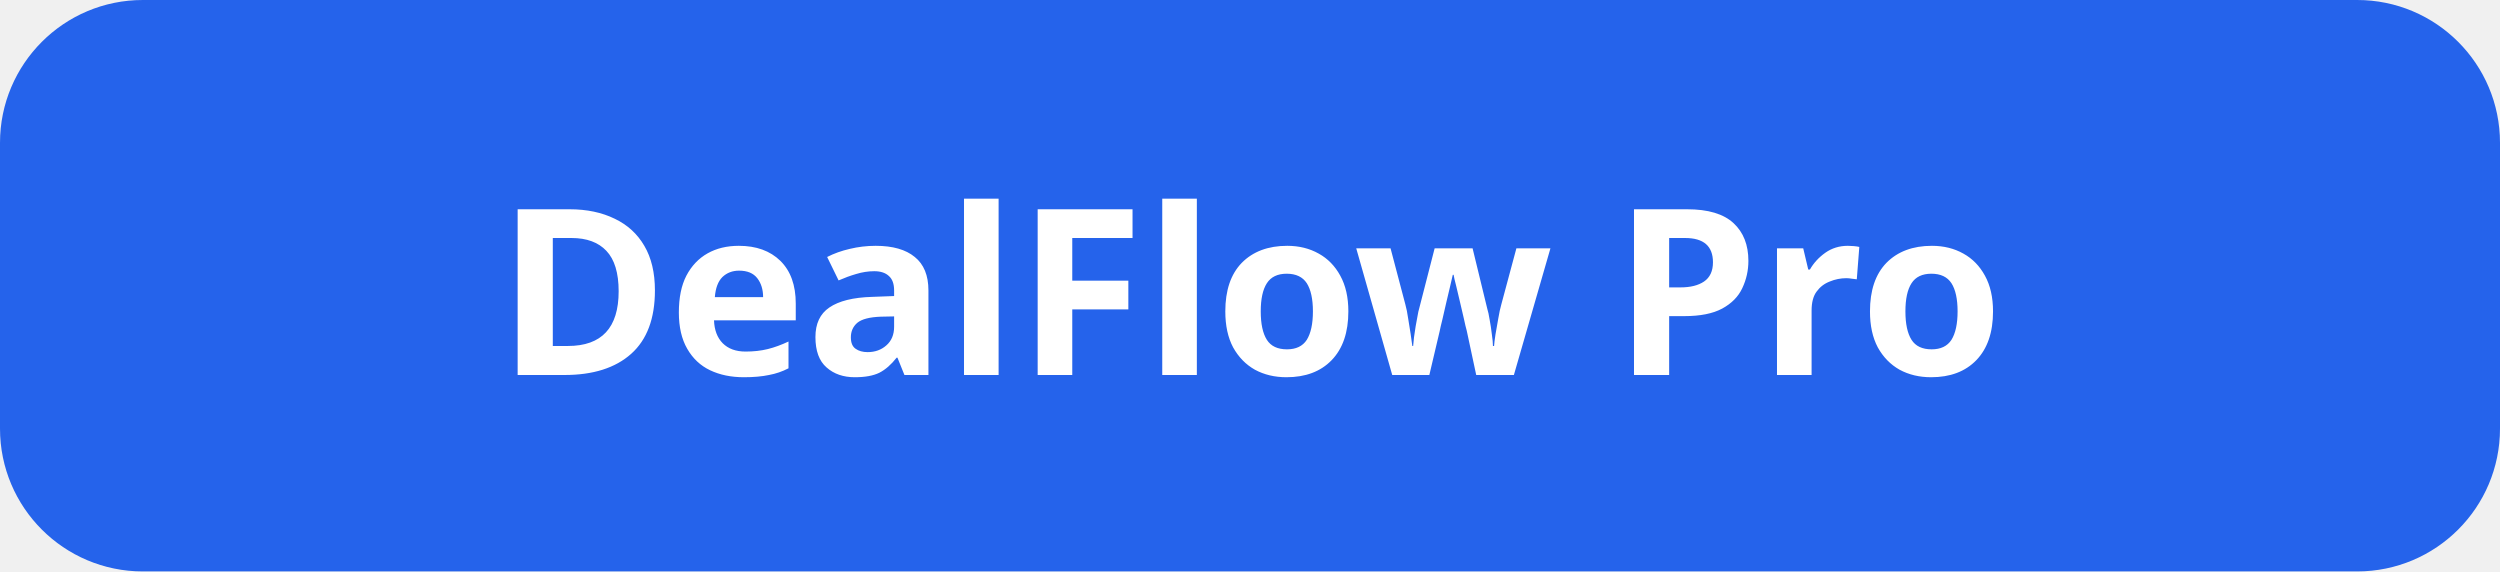
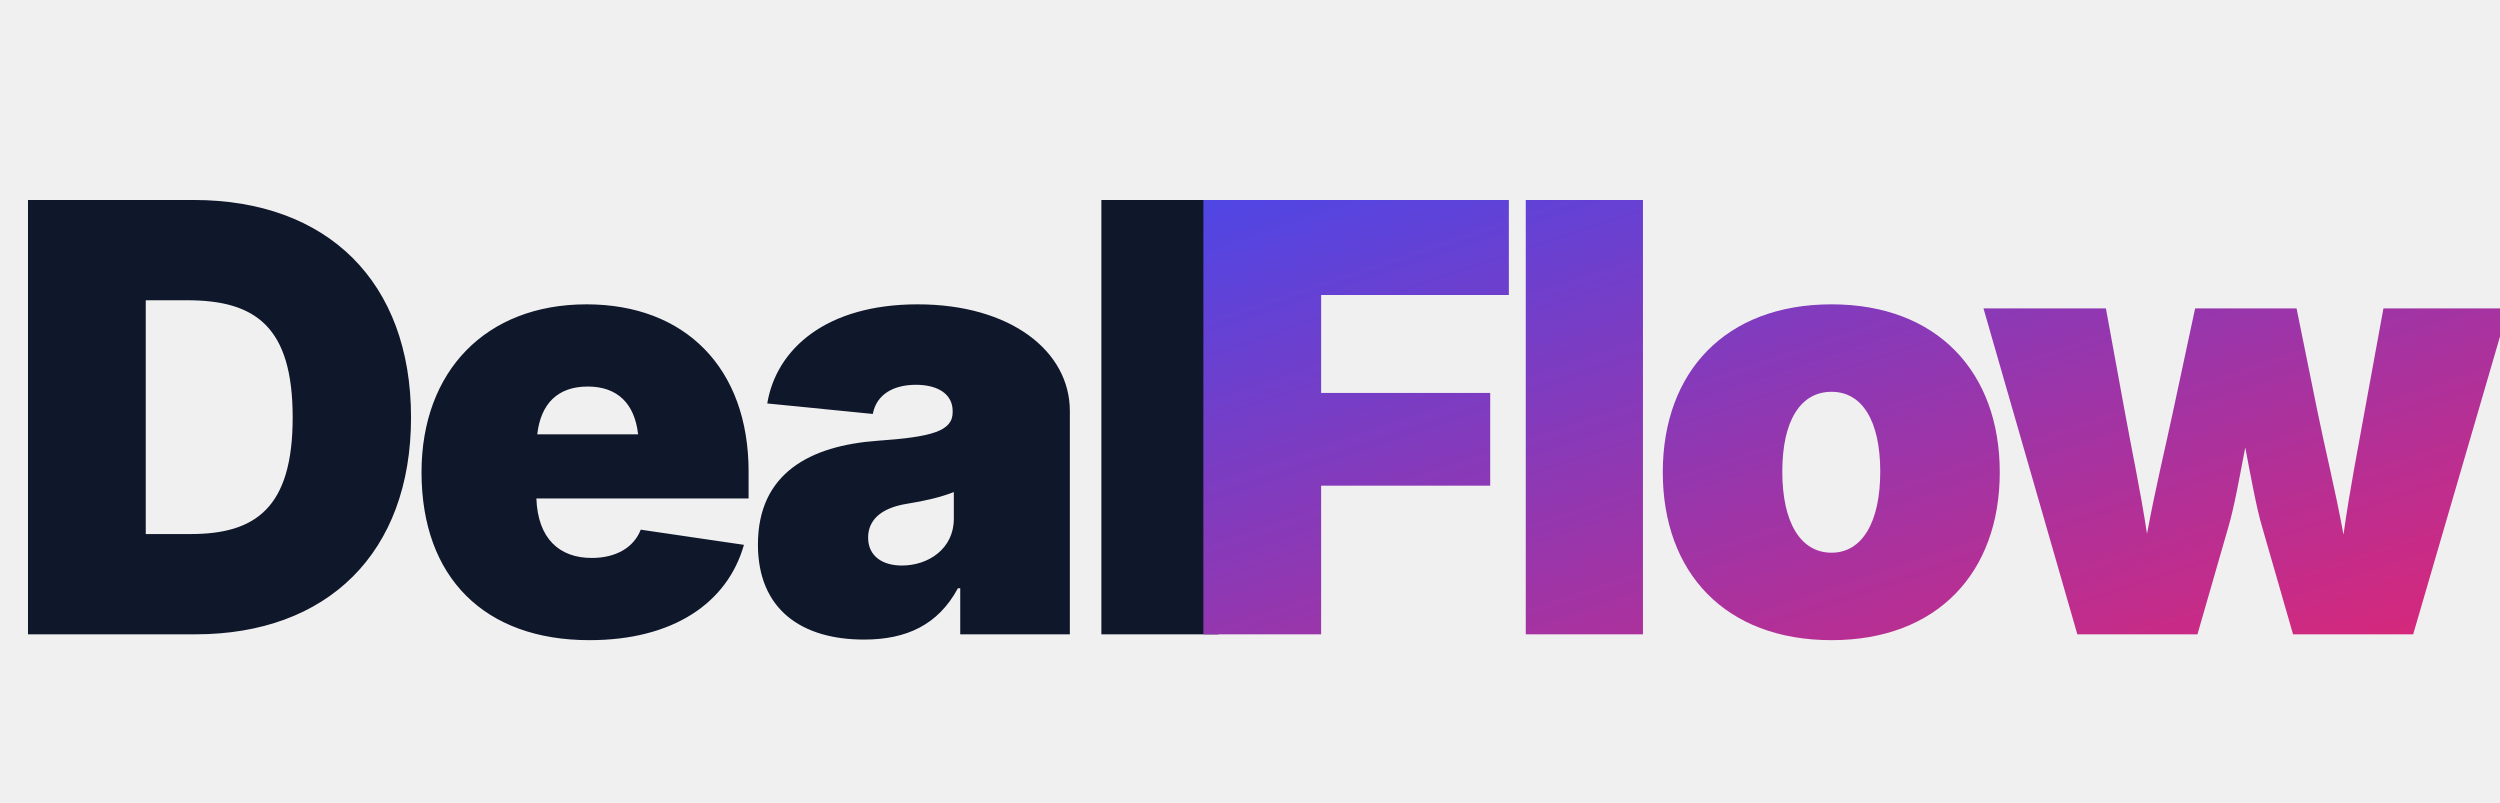
- <svg xmlns="http://www.w3.org/2000/svg" viewBox="0 0 140 32" fill="none" aria-hidden="true">
-   <rect width="140" height="32" rx="8" fill="#2563EB" />
-   <text x="70" y="21" text-anchor="middle" font-family="system-ui, sans-serif" font-size="13" font-weight="700" fill="#ffffff">DealFlow Pro</text>
+ <svg xmlns="http://www.w3.org/2000/svg" viewBox="0 0 268 86" role="img" aria-label="Deal Flow">
+   <defs>
+     <linearGradient id="dfWordmarkGrad" x1="0%" y1="0%" x2="100%" y2="100%">
+       <stop offset="0%" stop-color="#4f46e5" />
+       <stop offset="100%" stop-color="#db2777" />
+     </linearGradient>
+   </defs>
+   <text x="0" y="68" font-family="system-ui, -apple-system, BlinkMacSystemFont, 'Segoe UI', sans-serif" font-size="64" font-weight="900" fill="#0f172a" letter-spacing="-3">Deal</text>
+   <text x="126" y="68" font-family="system-ui, -apple-system, BlinkMacSystemFont, 'Segoe UI', sans-serif" font-size="64" font-weight="900" fill="url(#dfWordmarkGrad)" letter-spacing="-3">Flow</text>
</svg>
